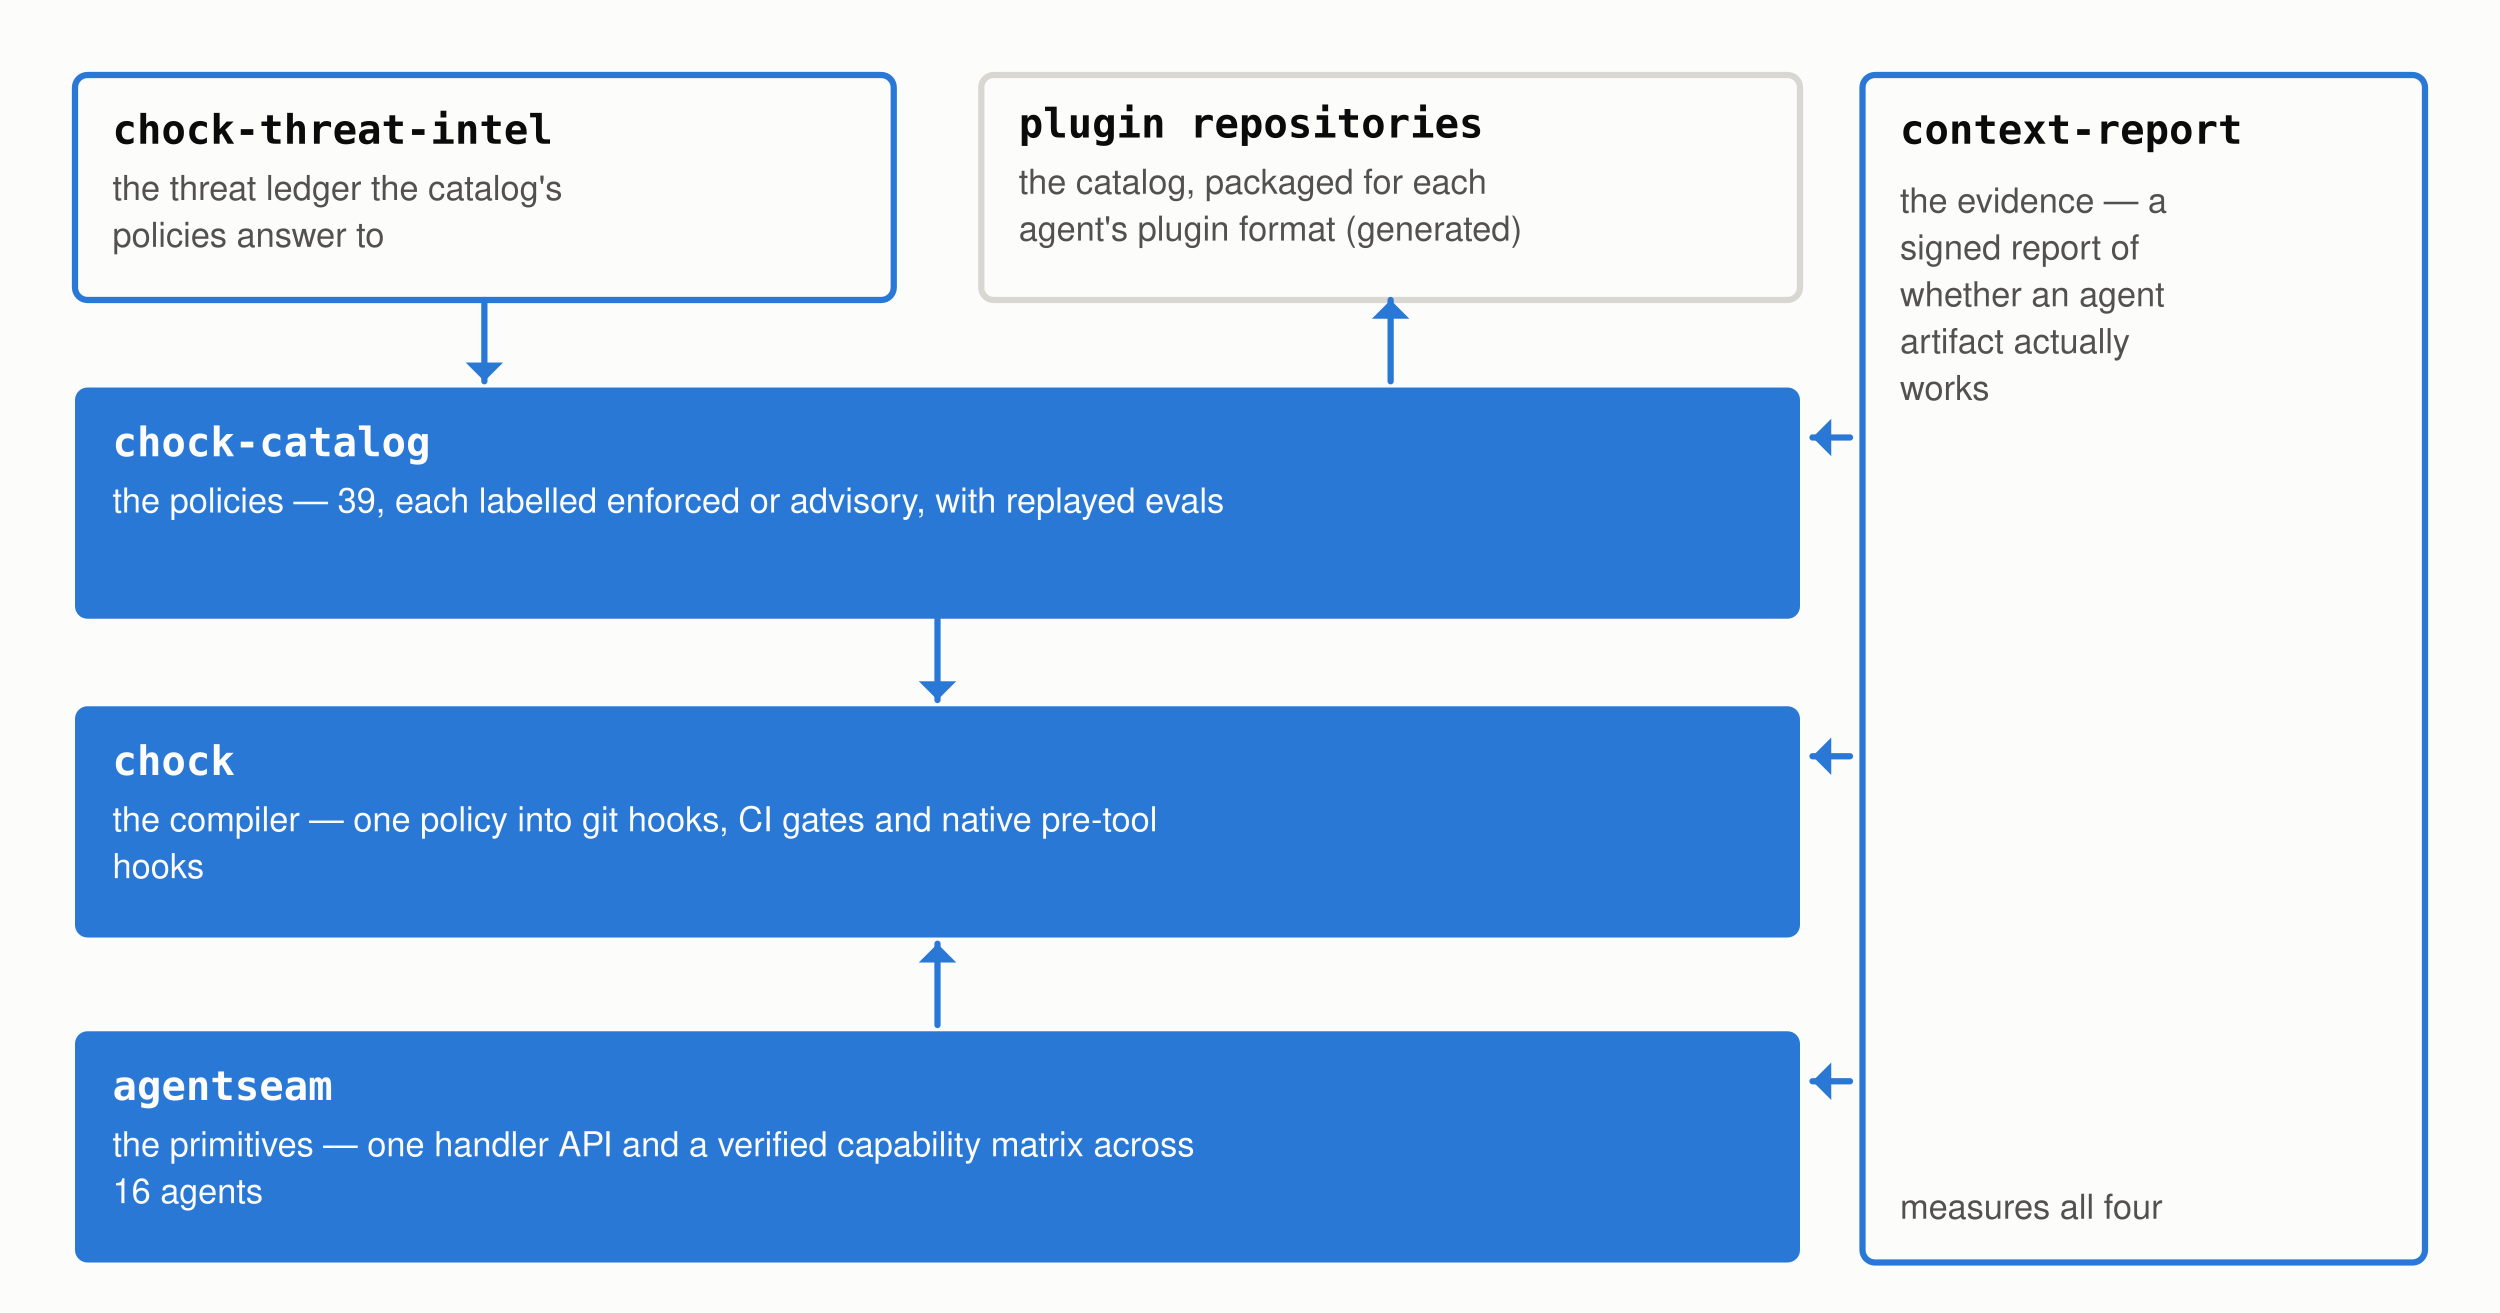
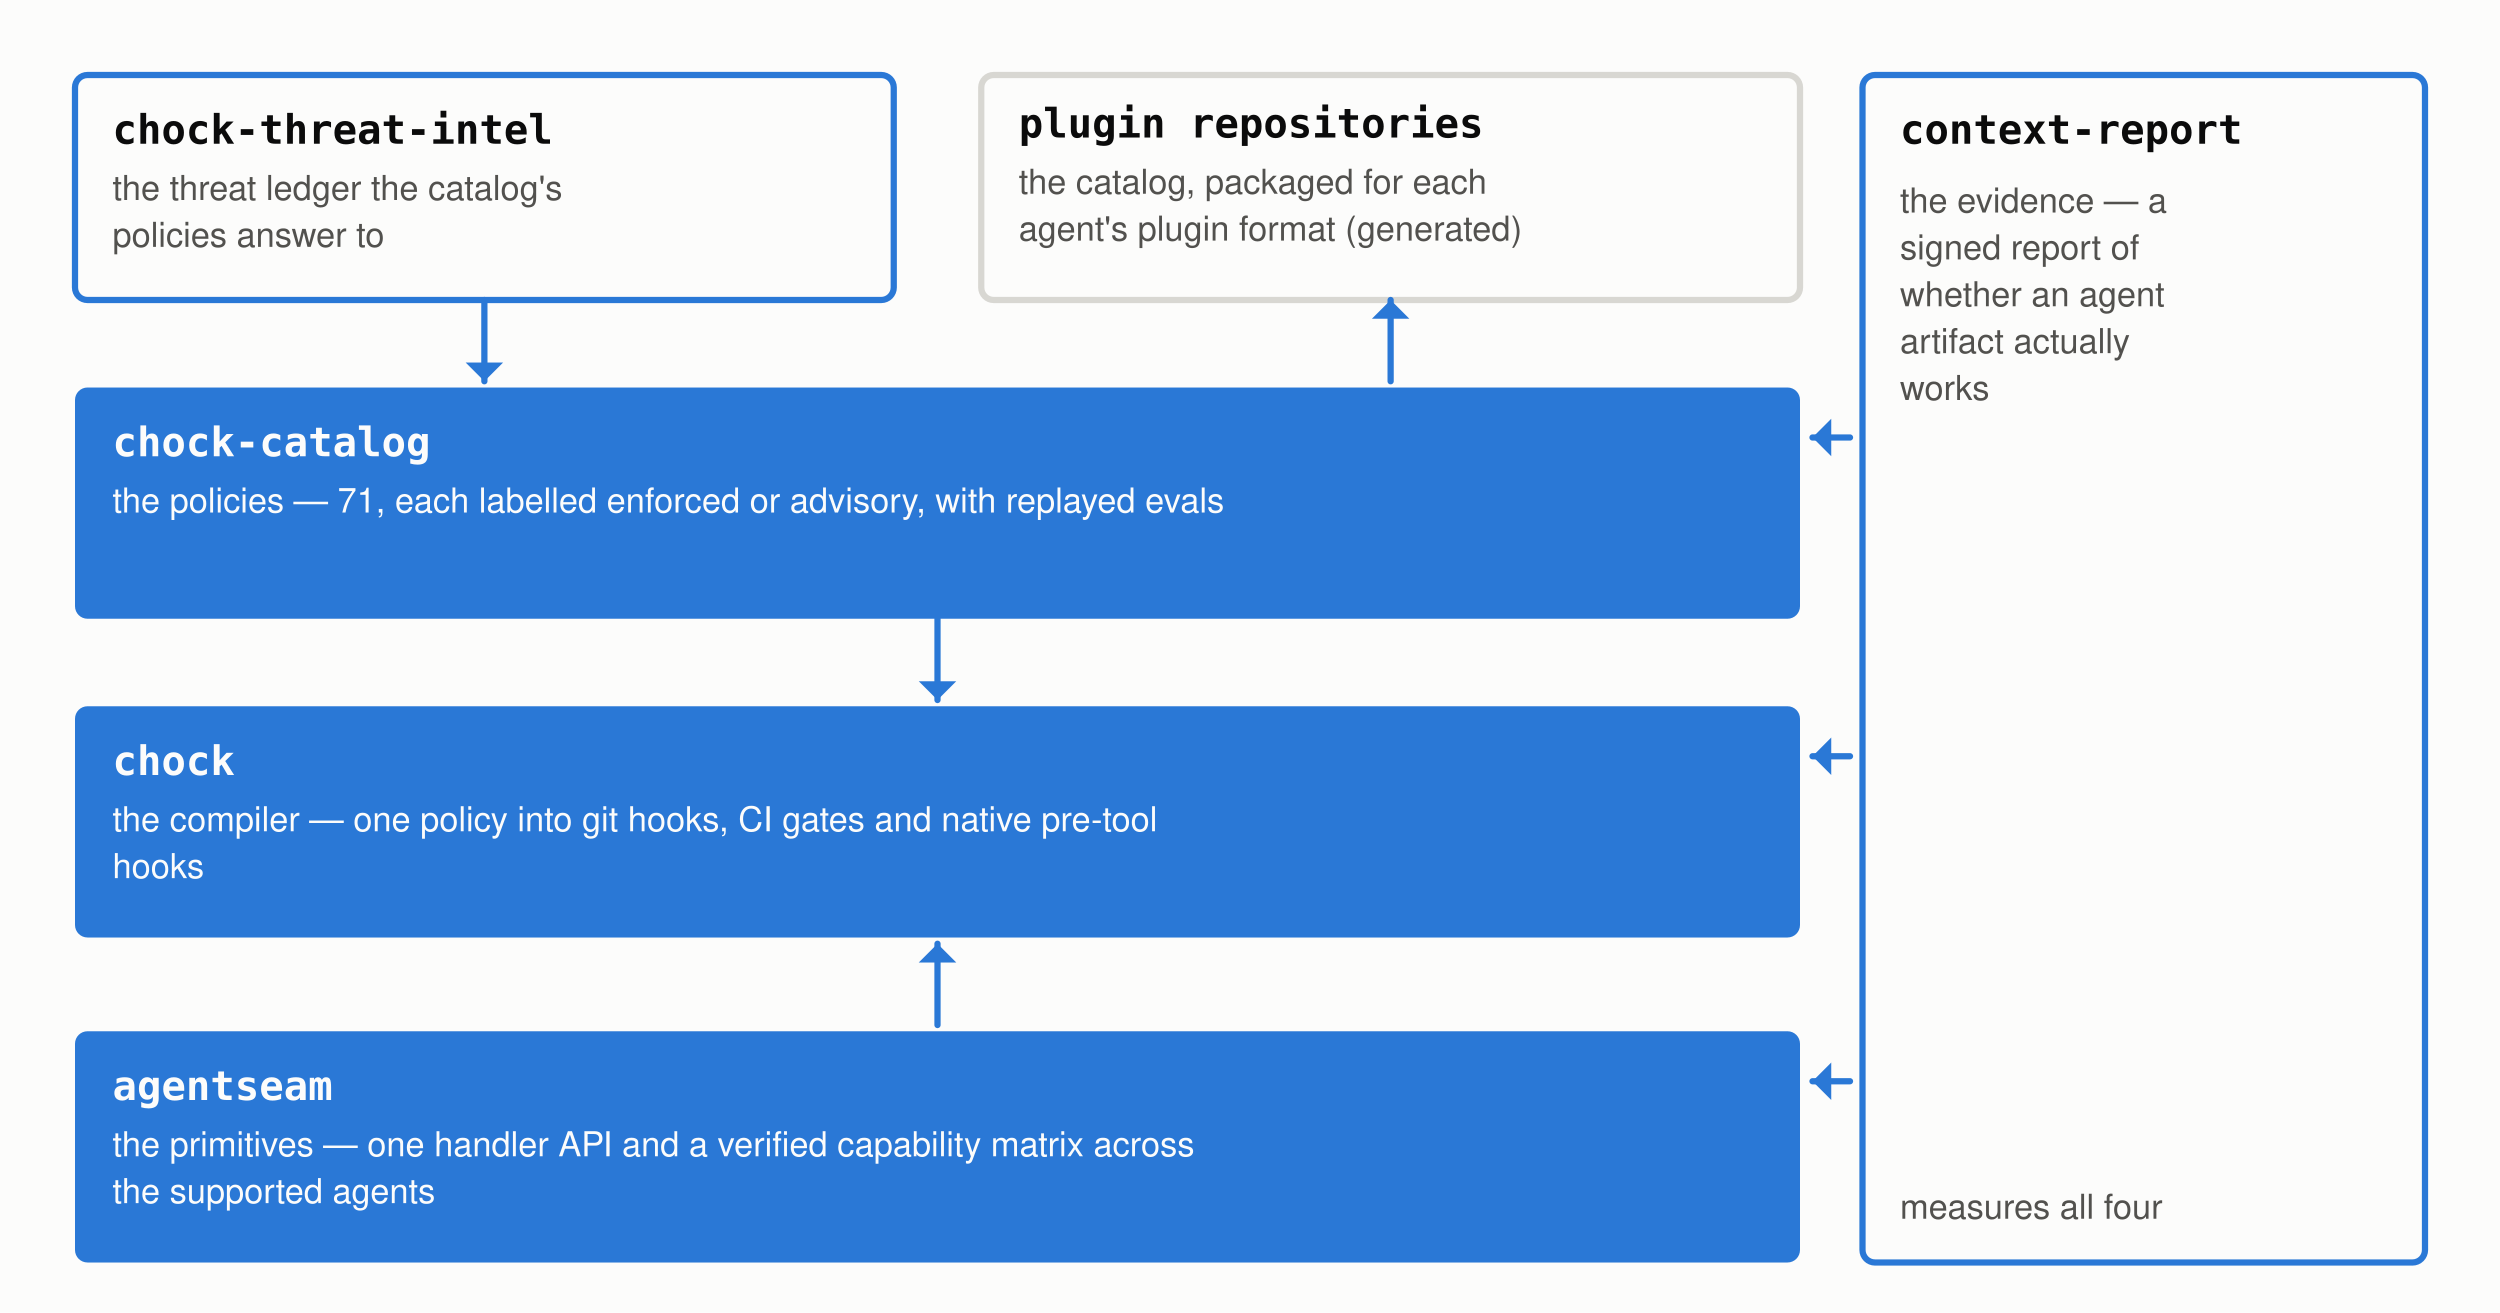
<svg xmlns="http://www.w3.org/2000/svg" width="800" height="420" viewBox="0 0 800 420" role="img" aria-labelledby="t d">
  <rect width="800" height="420" fill="#fcfcfb" />
  <rect x="24" y="24" width="262" height="72" rx="4" fill="#fcfcfb" stroke="#2a78d6" stroke-width="2" />
  <text x="36" y="46" font-family="ui-monospace, SFMono-Regular, 'SF Mono', Menlo, Consolas, monospace" font-size="13" font-weight="600" fill="#0b0b0b" text-anchor="start">chock-threat-intel</text>
  <text x="36" y="64" font-family="-apple-system, BlinkMacSystemFont, 'Segoe UI', Helvetica, Arial, sans-serif" font-size="11" font-weight="400" fill="#52514e" text-anchor="start">the threat ledger the catalog's</text>
  <text x="36" y="79" font-family="-apple-system, BlinkMacSystemFont, 'Segoe UI', Helvetica, Arial, sans-serif" font-size="11" font-weight="400" fill="#52514e" text-anchor="start">policies answer to</text>
  <rect x="314" y="24" width="262" height="72" rx="4" fill="#fcfcfb" stroke="#d8d7d2" stroke-width="2" />
  <text x="326" y="44" font-family="ui-monospace, SFMono-Regular, 'SF Mono', Menlo, Consolas, monospace" font-size="13" font-weight="600" fill="#0b0b0b" text-anchor="start">plugin repositories</text>
  <text x="326" y="62" font-family="-apple-system, BlinkMacSystemFont, 'Segoe UI', Helvetica, Arial, sans-serif" font-size="11" font-weight="400" fill="#52514e" text-anchor="start">the catalog, packaged for each</text>
  <text x="326" y="77" font-family="-apple-system, BlinkMacSystemFont, 'Segoe UI', Helvetica, Arial, sans-serif" font-size="11" font-weight="400" fill="#52514e" text-anchor="start">agent's plugin format (generated)</text>
  <line x1="155" y1="96" x2="155" y2="122" stroke="#2a78d6" stroke-width="2" stroke-linecap="round" />
  <polygon points="155,122 149,116 161,116" fill="#2a78d6" />
  <line x1="445" y1="122" x2="445" y2="96" stroke="#2a78d6" stroke-width="2" stroke-linecap="round" />
  <polygon points="445,96 439,102 451,102" fill="#2a78d6" />
  <rect x="24" y="124" width="552" height="74" rx="4" fill="#2a78d6" />
  <text x="36" y="146" font-family="ui-monospace, SFMono-Regular, 'SF Mono', Menlo, Consolas, monospace" font-size="13" font-weight="600" fill="#fcfcfb" text-anchor="start">chock-catalog</text>
-   <text x="36" y="164" font-family="-apple-system, BlinkMacSystemFont, 'Segoe UI', Helvetica, Arial, sans-serif" font-size="11" font-weight="400" fill="#fcfcfb" text-anchor="start">the policies — 39, each labelled enforced or advisory, with replayed evals</text>
+   <text x="36" y="164" font-family="-apple-system, BlinkMacSystemFont, 'Segoe UI', Helvetica, Arial, sans-serif" font-size="11" font-weight="400" fill="#fcfcfb" text-anchor="start">the policies — 71, each labelled enforced or advisory, with replayed evals</text>
  <line x1="300" y1="198" x2="300" y2="224" stroke="#2a78d6" stroke-width="2" stroke-linecap="round" />
  <polygon points="300,224 294,218 306,218" fill="#2a78d6" />
  <rect x="24" y="226" width="552" height="74" rx="4" fill="#2a78d6" />
  <text x="36" y="248" font-family="ui-monospace, SFMono-Regular, 'SF Mono', Menlo, Consolas, monospace" font-size="13" font-weight="600" fill="#fcfcfb" text-anchor="start">chock</text>
  <text x="36" y="266" font-family="-apple-system, BlinkMacSystemFont, 'Segoe UI', Helvetica, Arial, sans-serif" font-size="11" font-weight="400" fill="#fcfcfb" text-anchor="start">the compiler — one policy into git hooks, CI gates and native pre-tool</text>
  <text x="36" y="281" font-family="-apple-system, BlinkMacSystemFont, 'Segoe UI', Helvetica, Arial, sans-serif" font-size="11" font-weight="400" fill="#fcfcfb" text-anchor="start">hooks</text>
  <line x1="300" y1="328" x2="300" y2="302" stroke="#2a78d6" stroke-width="2" stroke-linecap="round" />
  <polygon points="300,302 294,308 306,308" fill="#2a78d6" />
  <rect x="24" y="330" width="552" height="74" rx="4" fill="#2a78d6" />
  <text x="36" y="352" font-family="ui-monospace, SFMono-Regular, 'SF Mono', Menlo, Consolas, monospace" font-size="13" font-weight="600" fill="#fcfcfb" text-anchor="start">agentseam</text>
  <text x="36" y="370" font-family="-apple-system, BlinkMacSystemFont, 'Segoe UI', Helvetica, Arial, sans-serif" font-size="11" font-weight="400" fill="#fcfcfb" text-anchor="start">the primitives — one handler API and a verified capability matrix across</text>
-   <text x="36" y="385" font-family="-apple-system, BlinkMacSystemFont, 'Segoe UI', Helvetica, Arial, sans-serif" font-size="11" font-weight="400" fill="#fcfcfb" text-anchor="start">16 agents</text>
+   <text x="36" y="385" font-family="-apple-system, BlinkMacSystemFont, 'Segoe UI', Helvetica, Arial, sans-serif" font-size="11" font-weight="400" fill="#fcfcfb" text-anchor="start">the supported agents</text>
  <rect x="596" y="24" width="180" height="380" rx="4" fill="#fcfcfb" stroke="#2a78d6" stroke-width="2" />
  <text x="608" y="46" font-family="ui-monospace, SFMono-Regular, 'SF Mono', Menlo, Consolas, monospace" font-size="13" font-weight="600" fill="#0b0b0b" text-anchor="start">context-report</text>
  <text x="608" y="68" font-family="-apple-system, BlinkMacSystemFont, 'Segoe UI', Helvetica, Arial, sans-serif" font-size="11" font-weight="400" fill="#52514e" text-anchor="start">the evidence — a</text>
  <text x="608" y="83" font-family="-apple-system, BlinkMacSystemFont, 'Segoe UI', Helvetica, Arial, sans-serif" font-size="11" font-weight="400" fill="#52514e" text-anchor="start">signed report of</text>
  <text x="608" y="98" font-family="-apple-system, BlinkMacSystemFont, 'Segoe UI', Helvetica, Arial, sans-serif" font-size="11" font-weight="400" fill="#52514e" text-anchor="start">whether an agent</text>
  <text x="608" y="113" font-family="-apple-system, BlinkMacSystemFont, 'Segoe UI', Helvetica, Arial, sans-serif" font-size="11" font-weight="400" fill="#52514e" text-anchor="start">artifact actually</text>
  <text x="608" y="128" font-family="-apple-system, BlinkMacSystemFont, 'Segoe UI', Helvetica, Arial, sans-serif" font-size="11" font-weight="400" fill="#52514e" text-anchor="start">works</text>
  <text x="608" y="390" font-family="-apple-system, BlinkMacSystemFont, 'Segoe UI', Helvetica, Arial, sans-serif" font-size="11" font-weight="400" fill="#52514e" text-anchor="start">measures all four</text>
  <line x1="592" y1="140" x2="580" y2="140" stroke="#2a78d6" stroke-width="2" stroke-linecap="round" />
  <polygon points="580,140 586,134 586,146" fill="#2a78d6" />
  <line x1="592" y1="242" x2="580" y2="242" stroke="#2a78d6" stroke-width="2" stroke-linecap="round" />
  <polygon points="580,242 586,236 586,248" fill="#2a78d6" />
  <line x1="592" y1="346" x2="580" y2="346" stroke="#2a78d6" stroke-width="2" stroke-linecap="round" />
  <polygon points="580,346 586,340 586,352" fill="#2a78d6" />
</svg>
